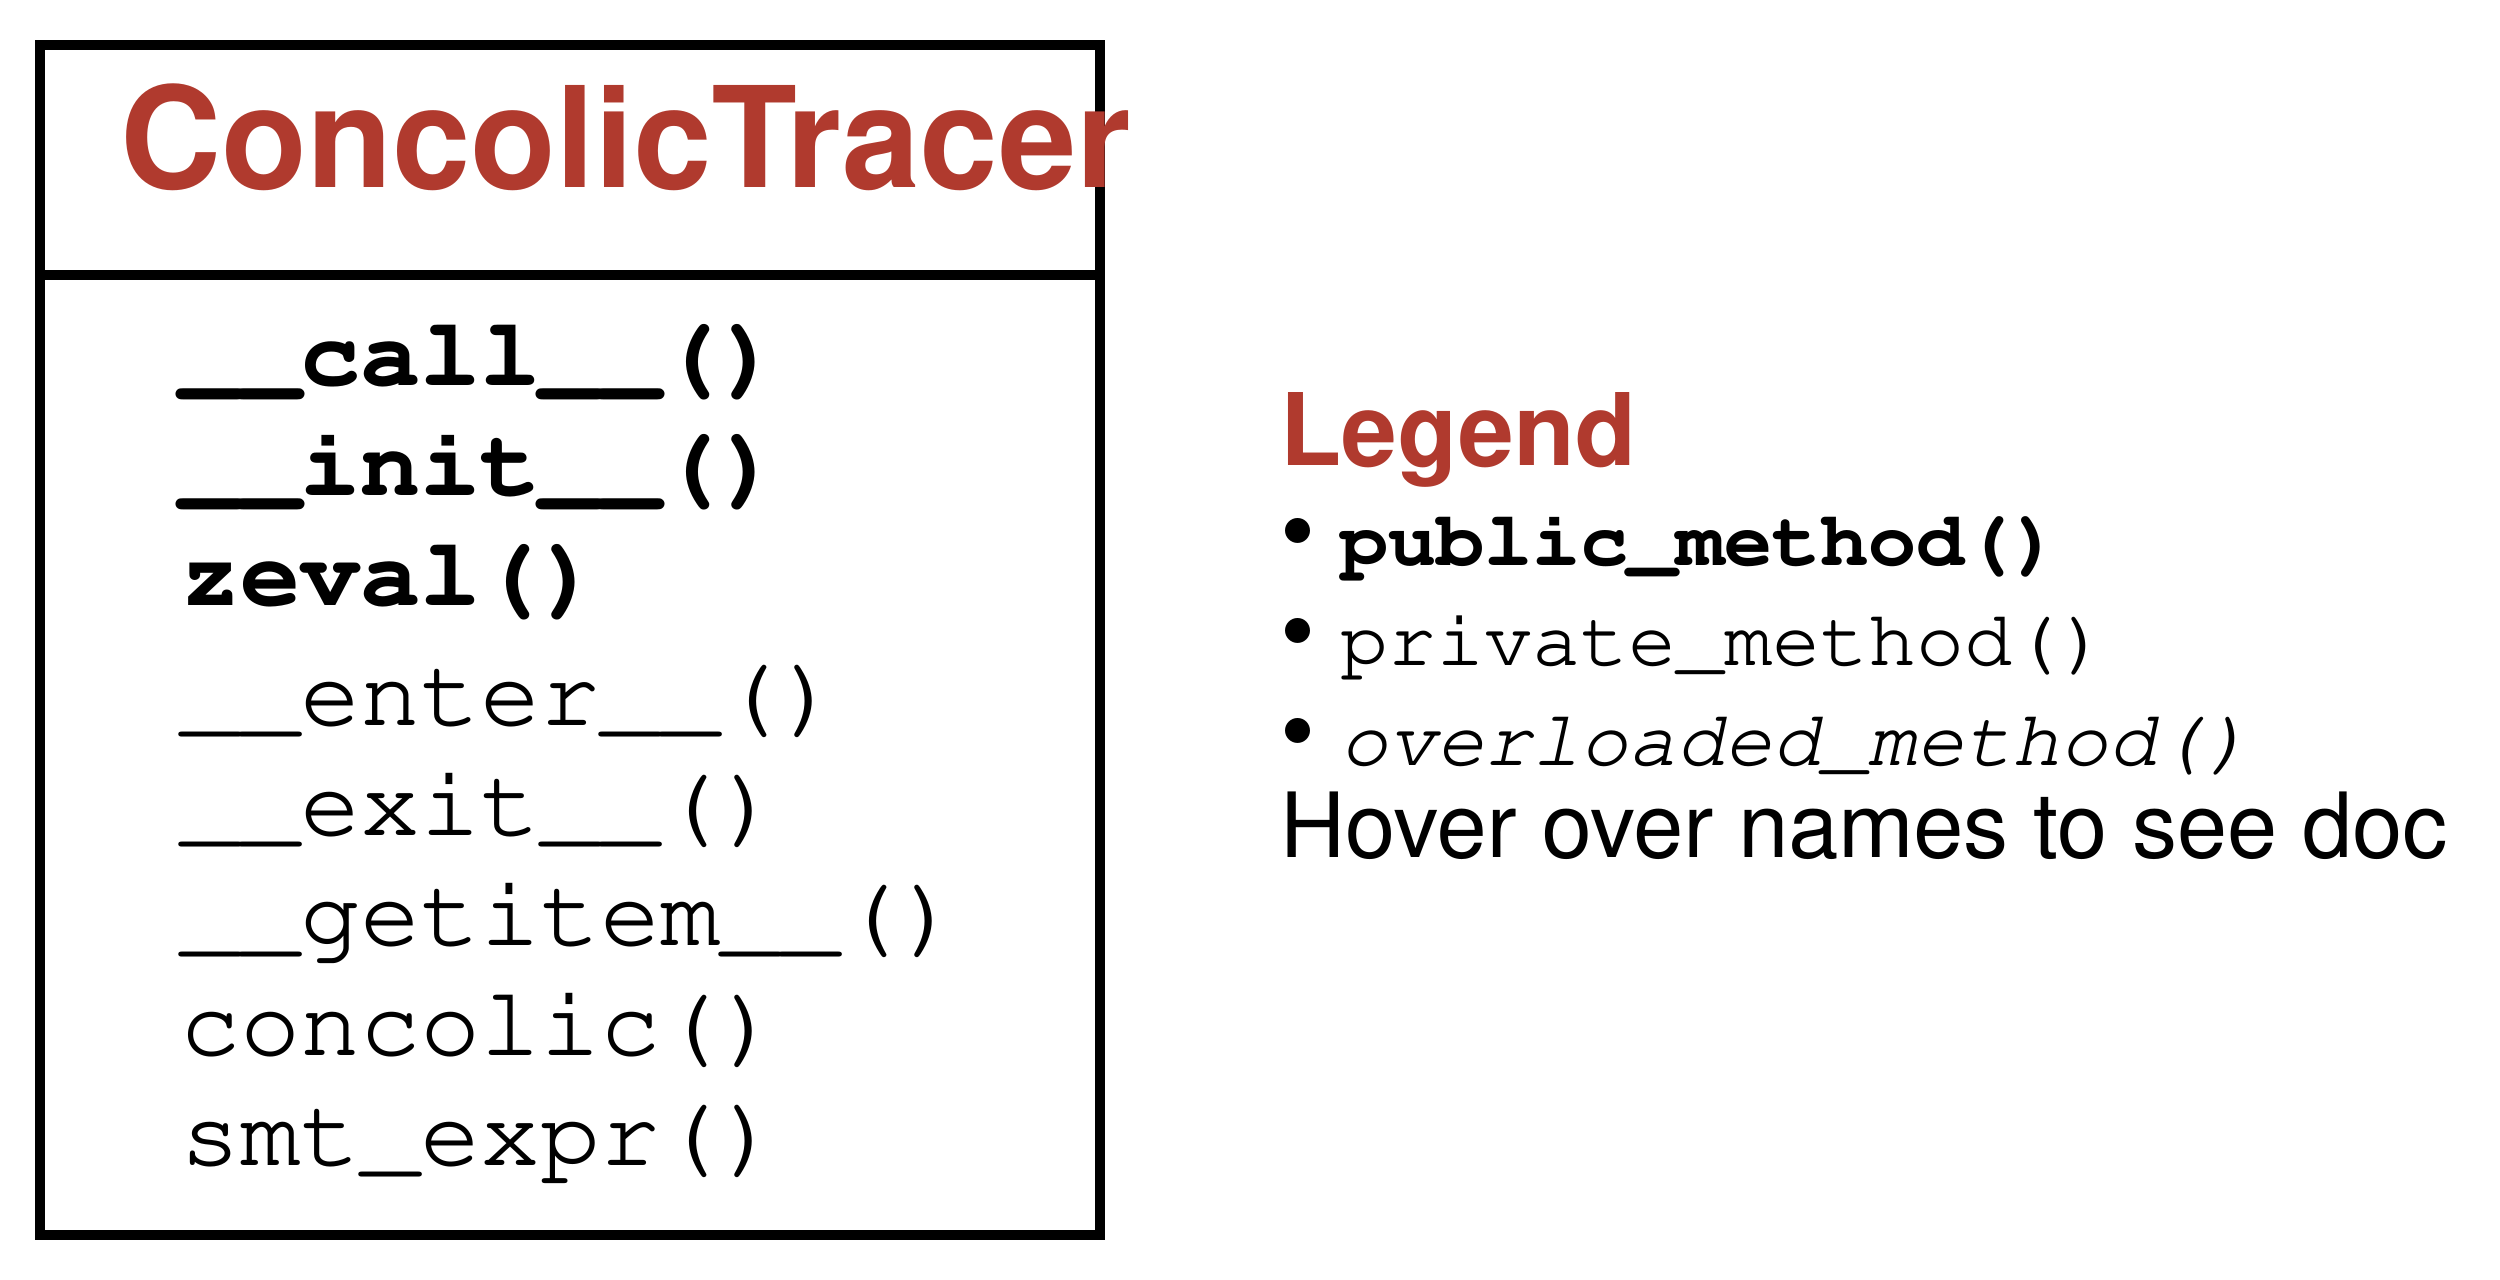
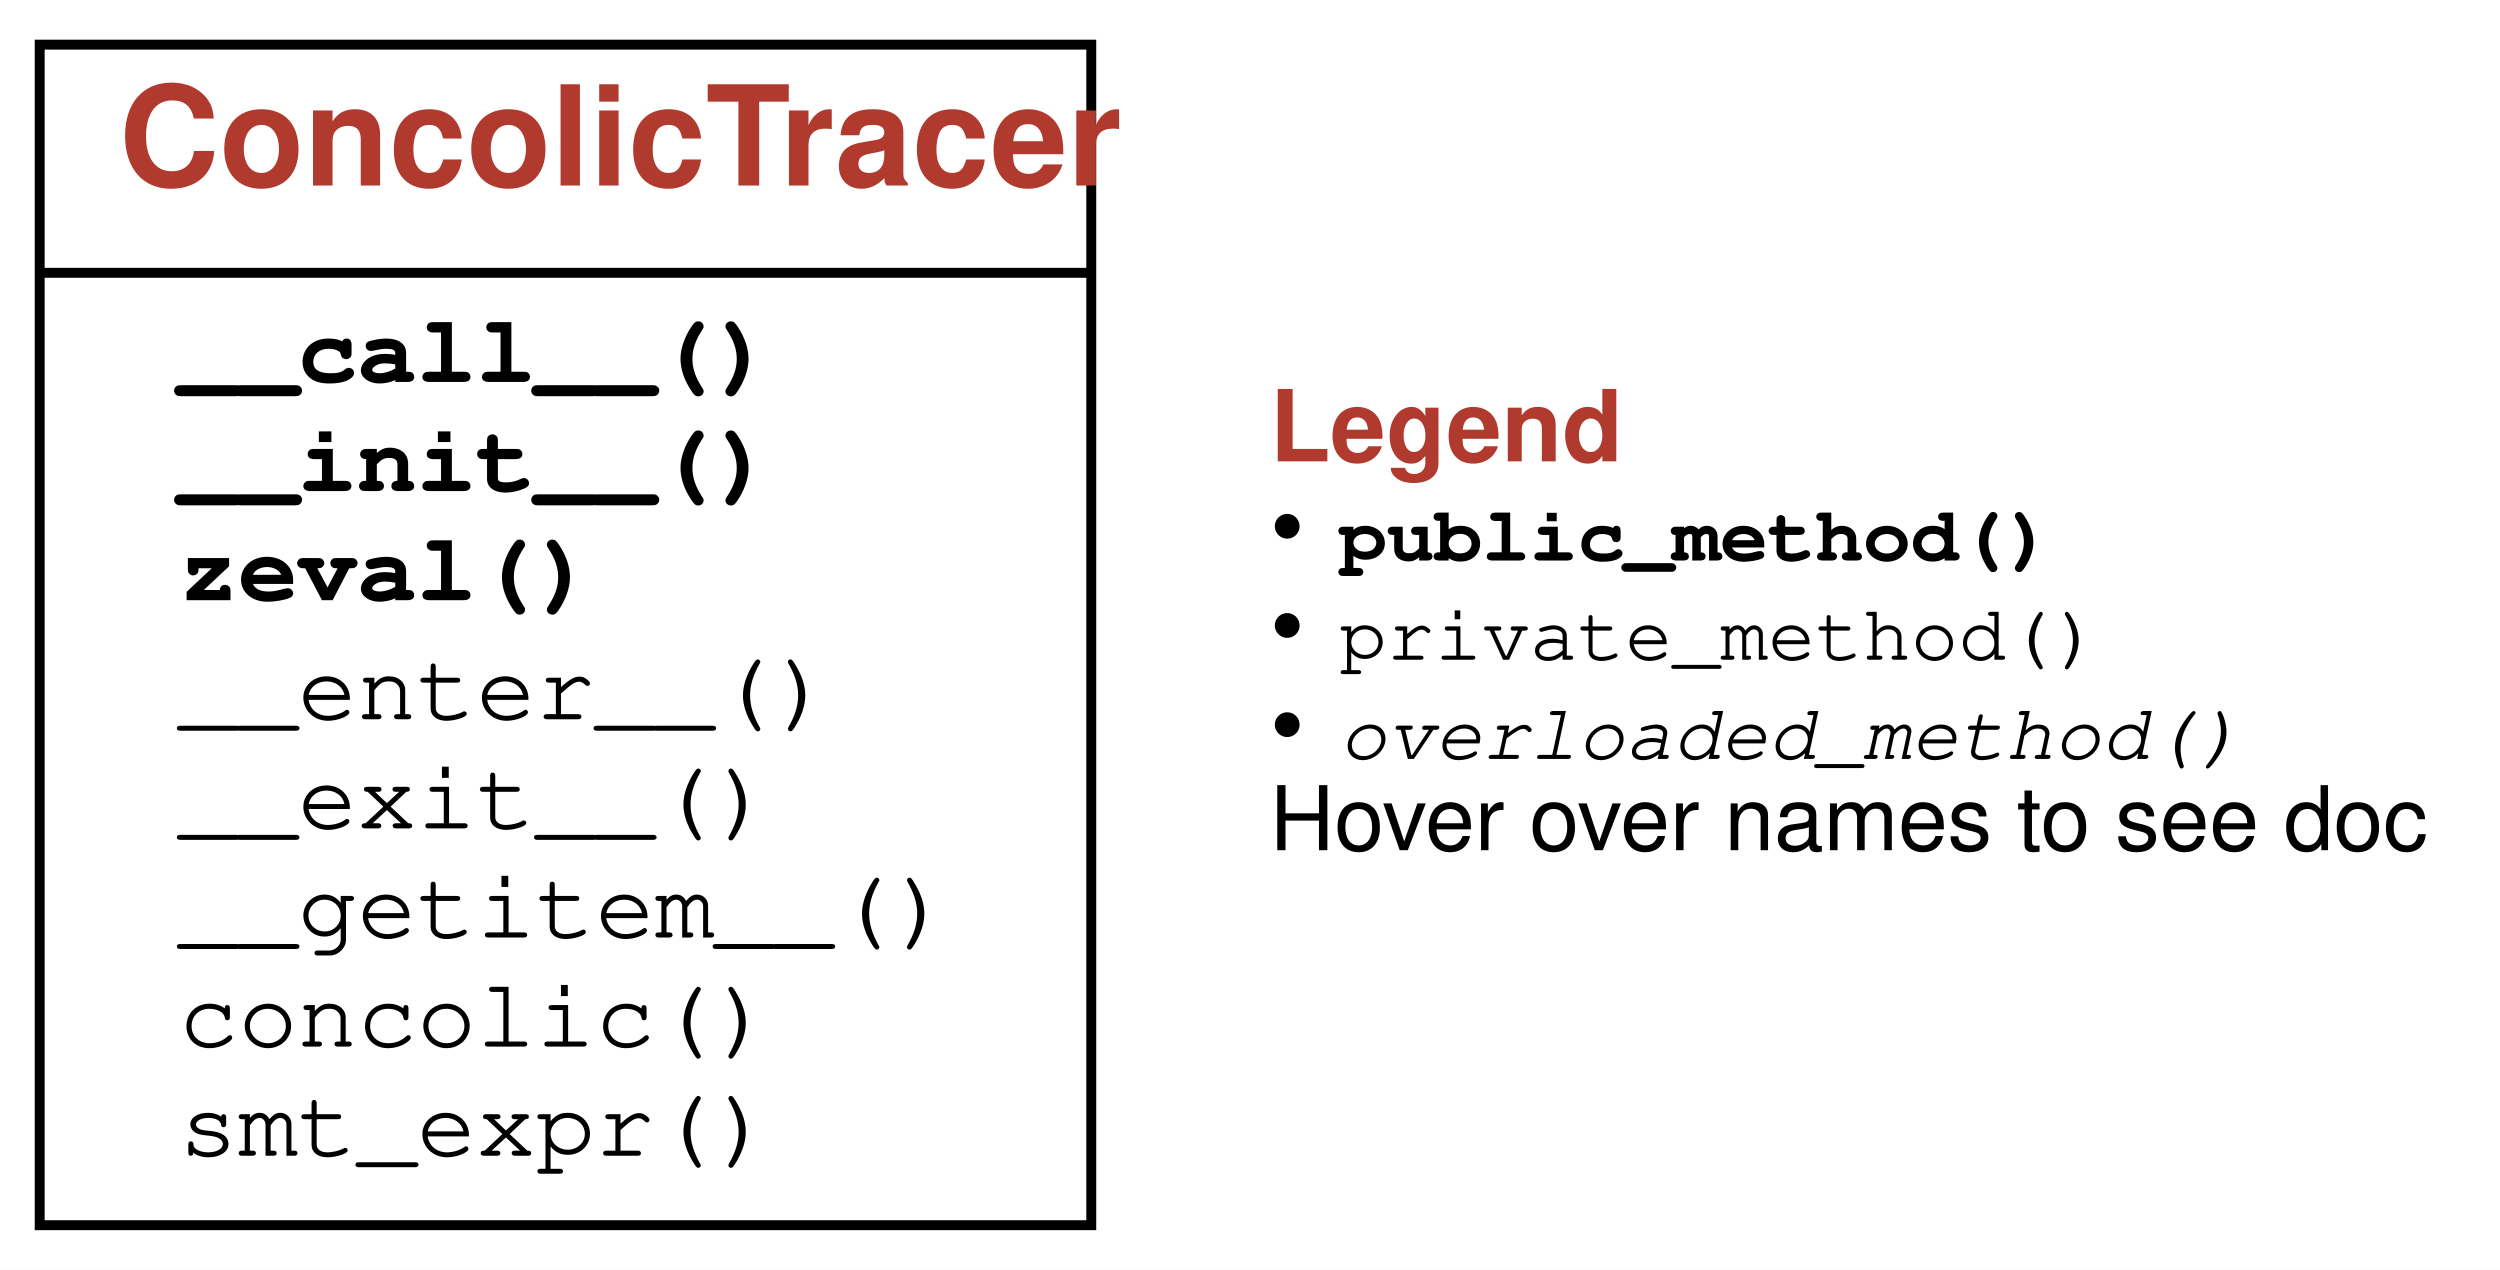
- <svg xmlns="http://www.w3.org/2000/svg" xmlns:xlink="http://www.w3.org/1999/xlink" width="250pt" height="128pt" viewBox="0.00 0.00 250.00 128.00">
+ <svg xmlns="http://www.w3.org/2000/svg" xmlns:xlink="http://www.w3.org/1999/xlink" width="252pt" height="128pt" viewBox="0.00 0.00 252.00 128.00">
  <g id="graph0" class="graph" transform="scale(1 1) rotate(0) translate(4 124)">
    <g id="a_graph0">
      <a xlink:title="ConcolicTracer class hierarchy">
-         <polygon fill="white" stroke="transparent" points="-4,4 -4,-124 246,-124 246,4 -4,4" />
+         <polygon fill="white" stroke="transparent" points="-4,4 -4,-124 248,-124 248,4 -4,4" />
      </a>
    </g>
    <g id="node1" class="node">
      <g id="a_node1">
        <a xlink:href="#" xlink:title="class ConcolicTracer:&#10;Trace function execution, tracking variables and path conditions">
          <polygon fill="none" stroke="black" points="0,-0.5 0,-119.5 106,-119.5 106,-0.5 0,-0.5" />
          <text text-anchor="start" x="8" y="-105.3" font-family="Patua One, Helvetica, sans-serif" font-weight="bold" font-size="14.00" fill="#b03a2e">ConcolicTracer</text>
          <polyline fill="none" stroke="black" points="0,-96.5 106,-96.5 " />
          <g id="a_node1_0">
            <a xlink:href="#" xlink:title="ConcolicTracer">
              <g id="a_node1_1">
                <a xlink:href="#" xlink:title="__call__(self, *args):&#10;Call self as a function.">
                  <text text-anchor="start" x="14" y="-85.5" font-family="'Fira Mono', 'Source Code Pro', 'Courier', monospace" font-weight="bold" font-size="10.00">__call__()</text>
                </a>
              </g>
              <g id="a_node1_2">
                <a xlink:href="#" xlink:title="__init__(self, context=None):&#10;Constructor.">
                  <text text-anchor="start" x="14" y="-74.5" font-family="'Fira Mono', 'Source Code Pro', 'Courier', monospace" font-weight="bold" font-size="10.00">__init__()</text>
                </a>
              </g>
              <g id="a_node1_3">
                <a xlink:href="#" xlink:title="zeval(self, predicates=None, *, python=False, log=False):&#10;Evaluate `predicates` in current context.&#10;- If `python` is set, use the z3 Python API; otherwise use z3 standalone.&#10;- If `log` is set, show input to z3.&#10;Return a pair (`result`, `solution`) where&#10;- `result` is either `'sat'` (satisfiable); then&#10;solution` is a mapping of variables to (value, type) pairs; or&#10;- `result` is not `'sat'`, indicating an error; then `solution` is `None`">
                  <text text-anchor="start" x="14" y="-63.5" font-family="'Fira Mono', 'Source Code Pro', 'Courier', monospace" font-weight="bold" font-size="10.00">zeval()</text>
                </a>
              </g>
              <g id="a_node1_4">
                <a xlink:href="#" xlink:title="__enter__(self)">
                  <text text-anchor="start" x="14" y="-51.5" font-family="'Fira Mono', 'Source Code Pro', 'Courier', monospace" font-size="10.00">__enter__()</text>
                </a>
              </g>
              <g id="a_node1_5">
                <a xlink:href="#" xlink:title="__exit__(self, exc_type, exc_value, tb)">
                  <text text-anchor="start" x="14" y="-40.5" font-family="'Fira Mono', 'Source Code Pro', 'Courier', monospace" font-size="10.00">__exit__()</text>
                </a>
              </g>
              <g id="a_node1_6">
                <a xlink:href="#" xlink:title="__getitem__(self, fn)">
                  <text text-anchor="start" x="14" y="-29.5" font-family="'Fira Mono', 'Source Code Pro', 'Courier', monospace" font-size="10.00">__getitem__()</text>
                </a>
              </g>
              <g id="a_node1_7">
                <a xlink:href="#" xlink:title="concolic(self, args)">
                  <text text-anchor="start" x="14" y="-18.5" font-family="'Fira Mono', 'Source Code Pro', 'Courier', monospace" font-size="10.00">concolic()</text>
                </a>
              </g>
              <g id="a_node1_8">
                <a xlink:href="#" xlink:title="smt_expr(self, show_decl=False, simplify=False, path=[])">
                  <text text-anchor="start" x="14" y="-7.5" font-family="'Fira Mono', 'Source Code Pro', 'Courier', monospace" font-size="10.00">smt_expr()</text>
                </a>
              </g>
            </a>
          </g>
        </a>
      </g>
    </g>
    <g id="node2" class="node">
      <text text-anchor="start" x="124" y="-77.5" font-family="Patua One, Helvetica, sans-serif" font-weight="bold" font-size="10.00" fill="#b03a2e">Legend</text>
      <text text-anchor="start" x="124" y="-67.5" font-family="Patua One, Helvetica, sans-serif" font-size="10.00">• </text>
-       <text text-anchor="start" x="130" y="-67.5" font-family="'Fira Mono', 'Source Code Pro', 'Courier', monospace" font-weight="bold" font-size="8.00">public_method()</text>
+       <text text-anchor="start" x="131" y="-67.5" font-family="'Fira Mono', 'Source Code Pro', 'Courier', monospace" font-weight="bold" font-size="8.00">public_method()</text>
      <text text-anchor="start" x="124" y="-57.5" font-family="Patua One, Helvetica, sans-serif" font-size="10.00">• </text>
-       <text text-anchor="start" x="130" y="-57.5" font-family="'Fira Mono', 'Source Code Pro', 'Courier', monospace" font-size="8.00">private_method()</text>
+       <text text-anchor="start" x="131" y="-57.5" font-family="'Fira Mono', 'Source Code Pro', 'Courier', monospace" font-size="8.00">private_method()</text>
      <text text-anchor="start" x="124" y="-47.5" font-family="Patua One, Helvetica, sans-serif" font-size="10.00">• </text>
-       <text text-anchor="start" x="130" y="-47.5" font-family="'Fira Mono', 'Source Code Pro', 'Courier', monospace" font-style="italic" font-size="8.00">overloaded_method()</text>
+       <text text-anchor="start" x="131" y="-47.5" font-family="'Fira Mono', 'Source Code Pro', 'Courier', monospace" font-style="italic" font-size="8.00">overloaded_method()</text>
      <text text-anchor="start" x="124" y="-38.3" font-family="Helvetica,sans-Serif" font-size="9.00">Hover over names to see doc</text>
    </g>
  </g>
</svg>
